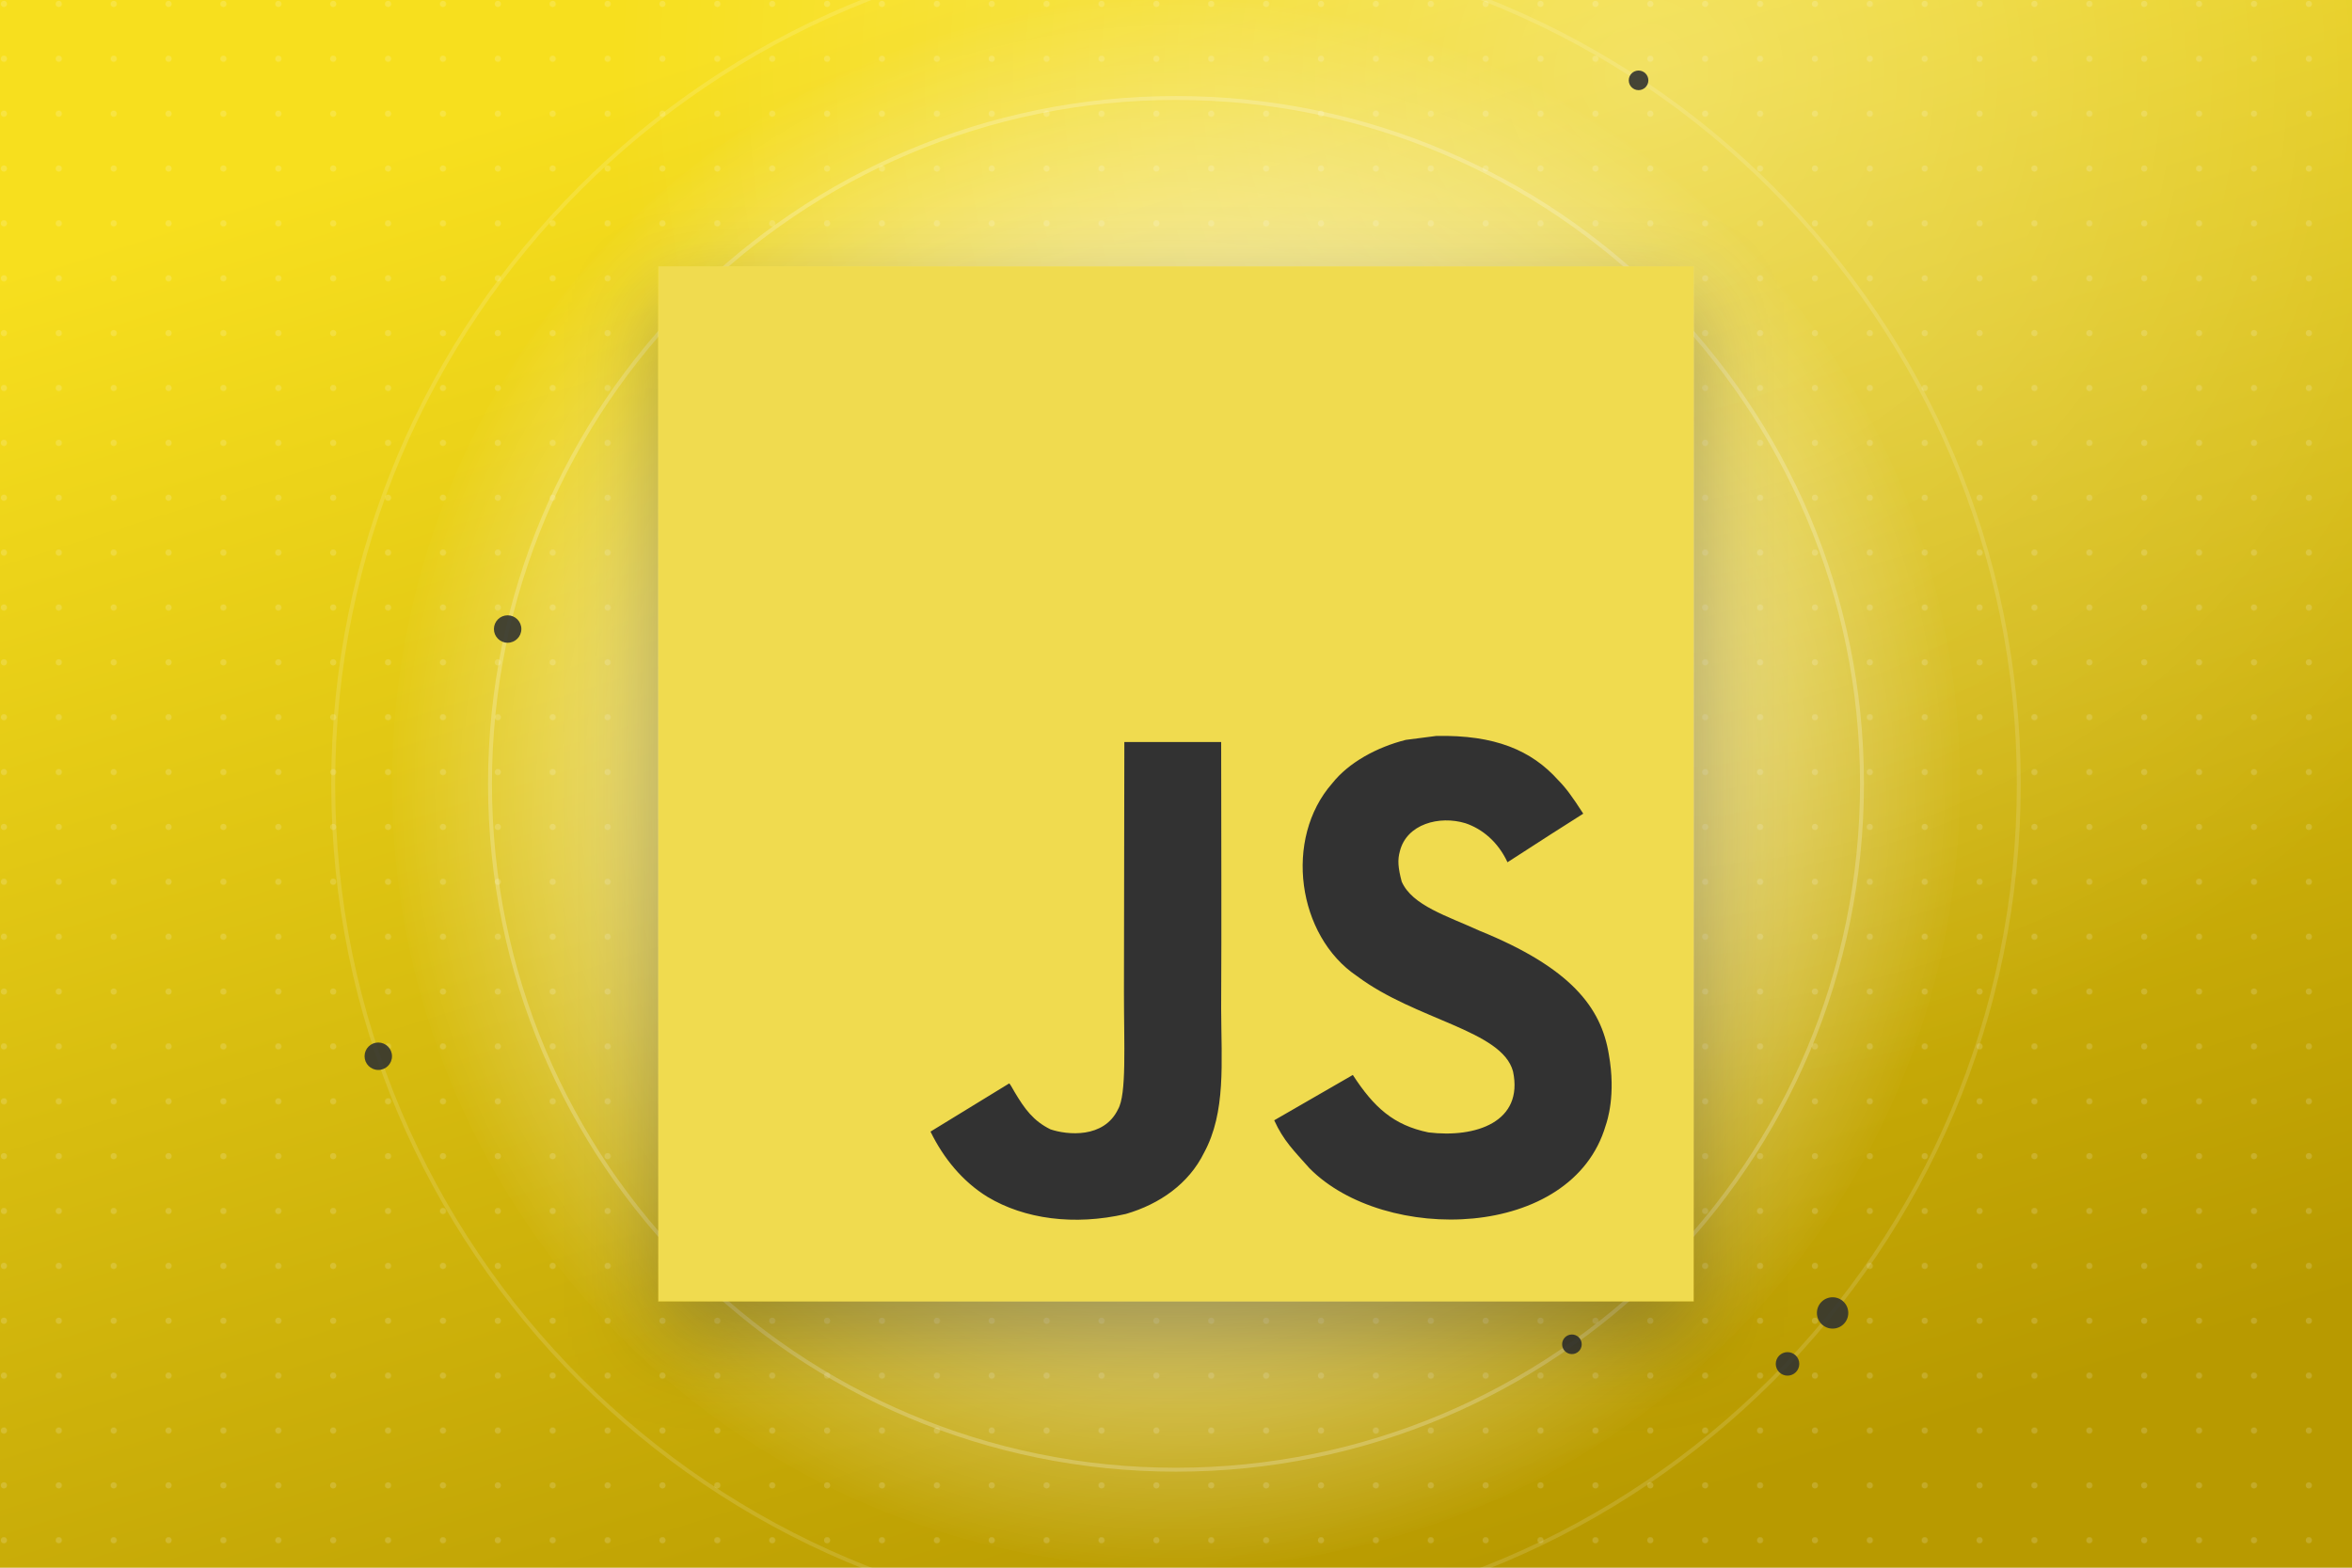
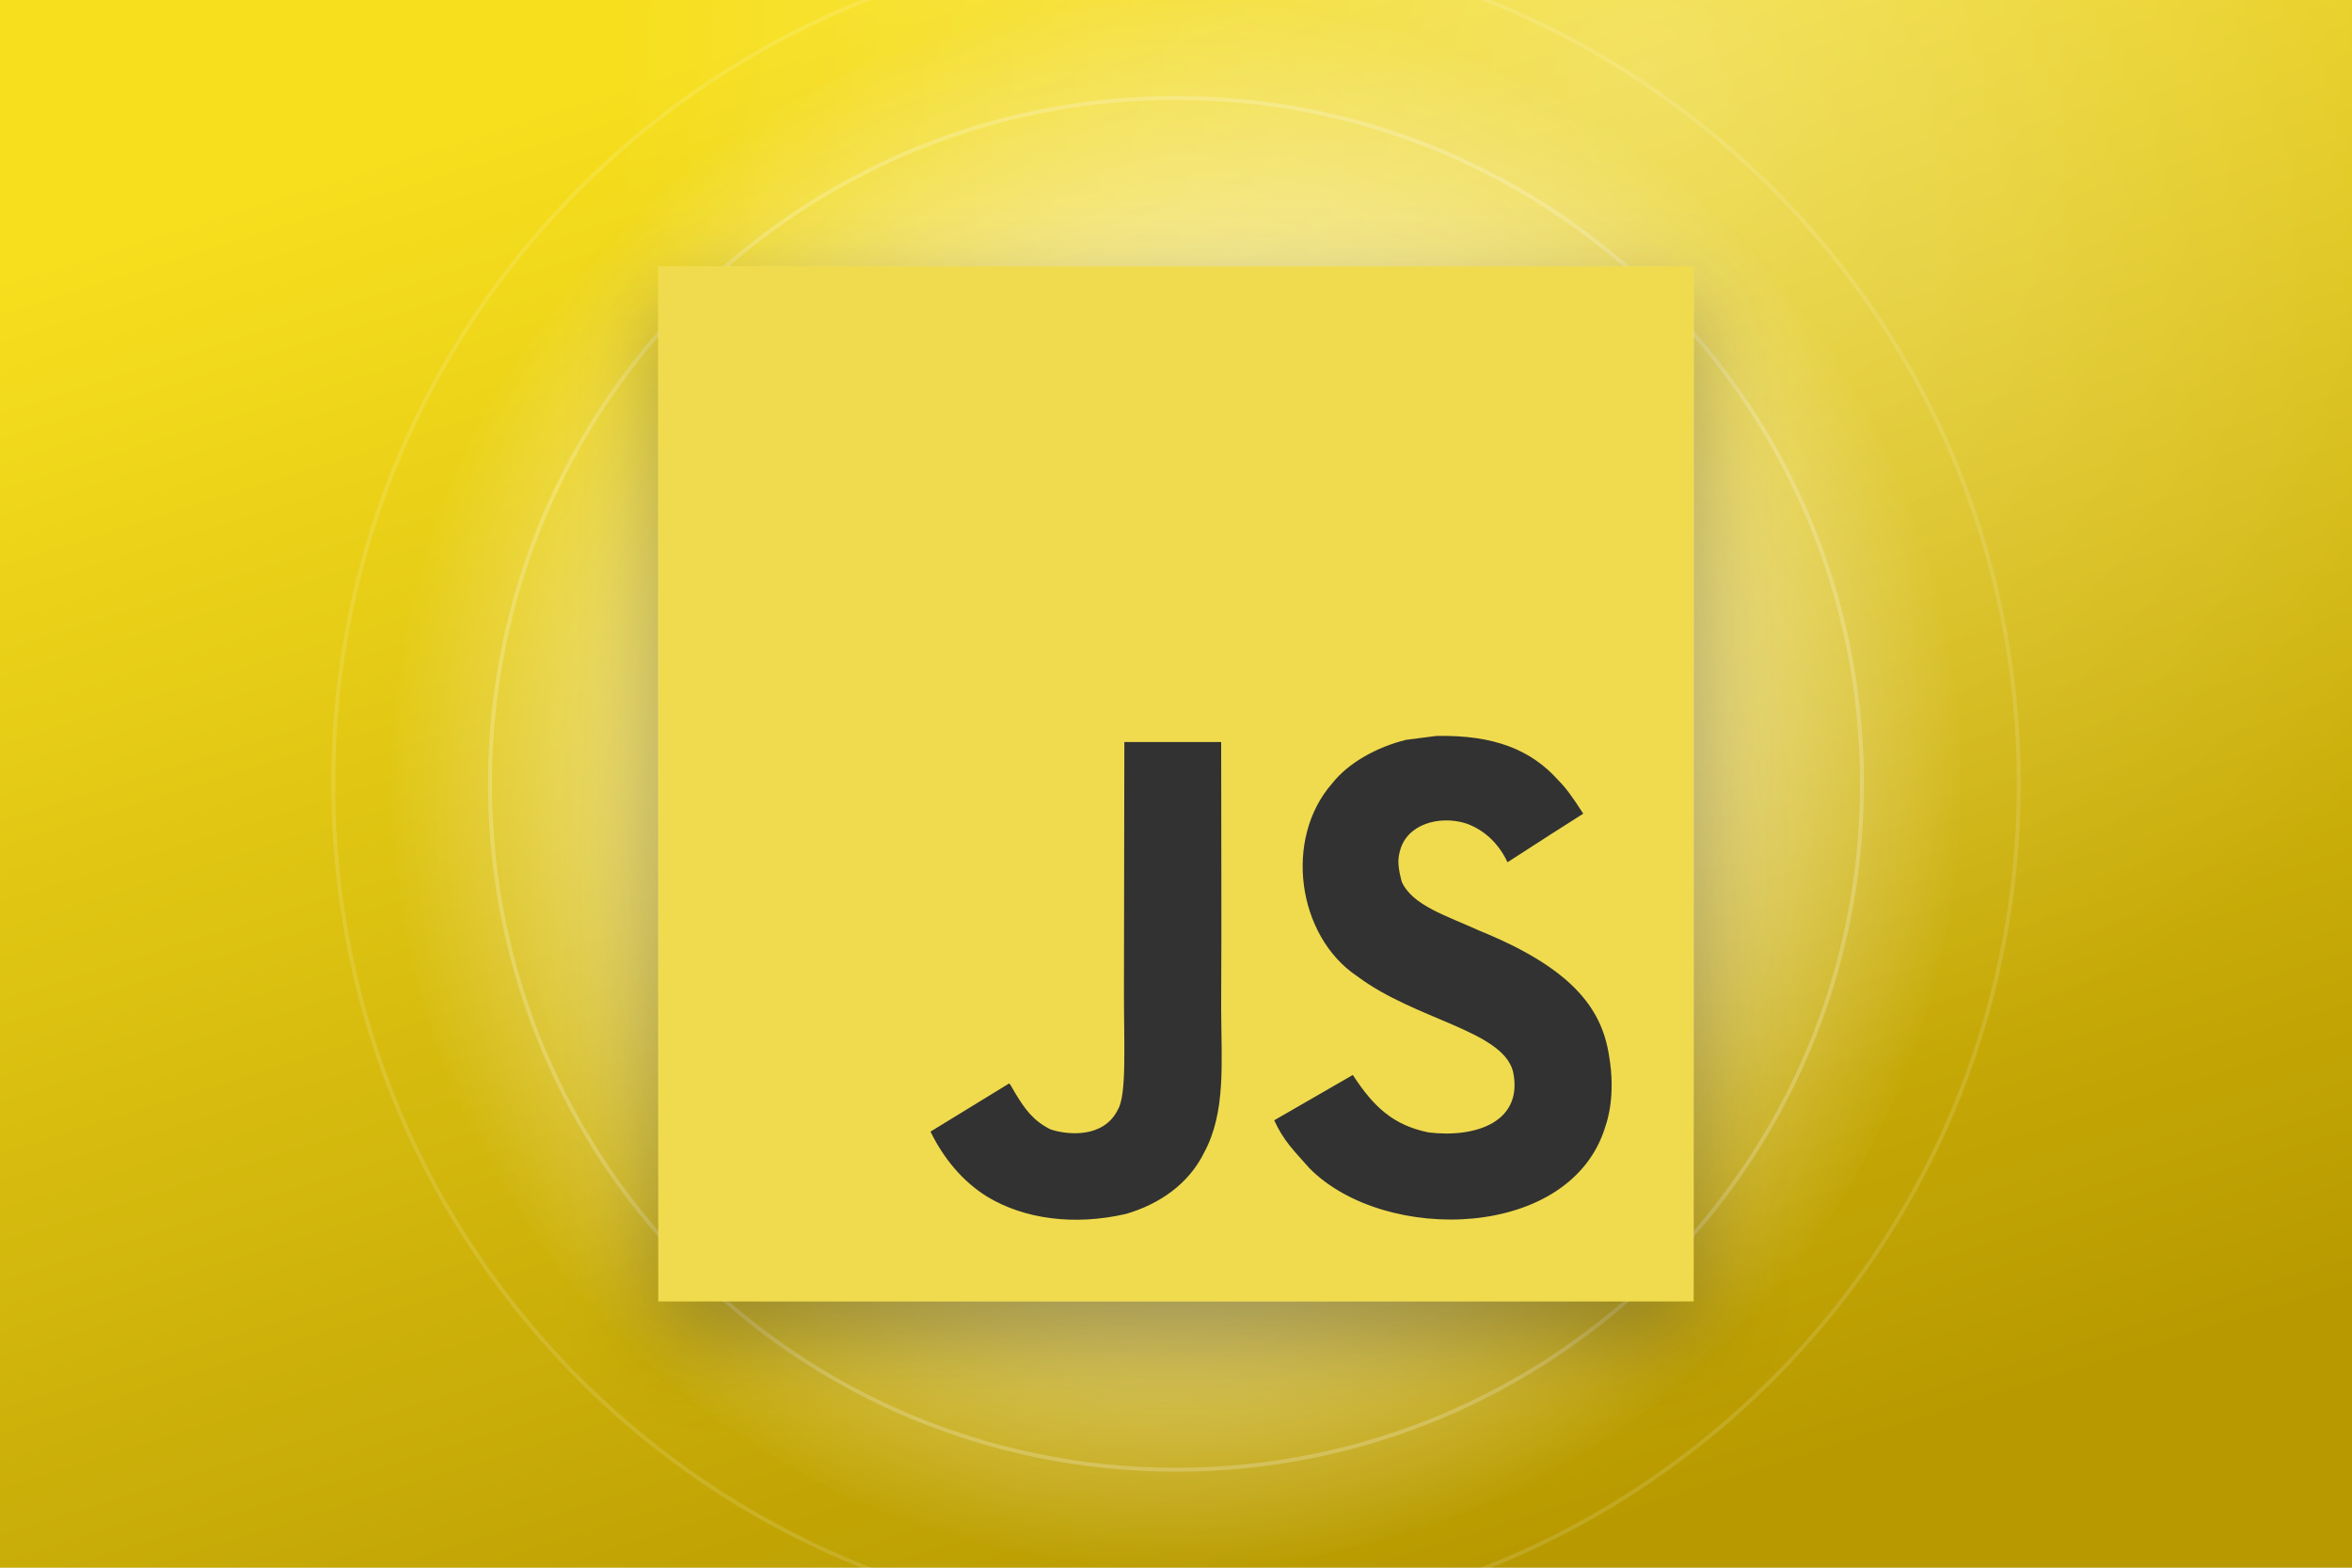
<svg xmlns="http://www.w3.org/2000/svg" viewBox="0 0 1200 800" width="1200" height="800">
  <defs>
    <linearGradient id="bg" gradientTransform="rotate(64 .5 .5)">
      <stop offset="0" stop-color="#F7DF1E" />
      <stop offset="1" stop-color="#b89a00" />
    </linearGradient>
    <radialGradient id="glow">
      <stop offset="0" stop-color="#fff" stop-opacity=".32" />
      <stop offset="1" stop-color="#fff" stop-opacity="0" />
    </radialGradient>
-     <pattern id="dots" width="28" height="28" patternUnits="userSpaceOnUse">
-       <circle cx="2" cy="2" r="1.6" fill="#fff" fill-opacity=".16" />
-     </pattern>
    <radialGradient id="spot">
      <stop offset="0" stop-color="#fff" stop-opacity=".92" />
      <stop offset=".55" stop-color="#fff" stop-opacity=".55" />
      <stop offset="1" stop-color="#fff" stop-opacity="0" />
    </radialGradient>
    <filter id="shadow" x="-40%" y="-40%" width="180%" height="180%">
      <feDropShadow dx="0" dy="18" stdDeviation="22" flood-color="#000" flood-opacity=".28" />
    </filter>
  </defs>
  <rect width="1200" height="800" fill="url(#bg)" />
-   <rect width="1200" height="800" fill="url(#dots)" />
  <circle cx="838" cy="40" r="520" fill="url(#glow)" />
  <circle cx="600" cy="400" r="400" fill="url(#spot)" />
  <circle cx="600" cy="400" r="350" fill="none" stroke="#fff" stroke-opacity="0.22" stroke-width="2" />
  <circle cx="600" cy="400" r="430" fill="none" stroke="#fff" stroke-opacity="0.13" stroke-width="2" />
-   <circle cx="259" cy="321" r="7" fill="#323330" fill-opacity=".9" />
-   <circle cx="912" cy="696" r="6" fill="#323330" fill-opacity=".9" />
-   <circle cx="802" cy="686" r="5" fill="#323330" fill-opacity=".9" />
-   <circle cx="193" cy="539" r="7" fill="#323330" fill-opacity=".9" />
-   <circle cx="935" cy="670" r="8" fill="#323330" fill-opacity=".9" />
-   <circle cx="836" cy="41" r="5" fill="#323330" fill-opacity=".9" />
  <g filter="url(#shadow)">
    <svg x="330" y="130" width="540" height="540" viewBox="0 0 128 128">
      <path fill="#F0DB4F" d="M1.408 1.408h125.184v125.185H1.408z" />
      <path fill="#323330" d="M116.347 96.736c-.917-5.711-4.641-10.508-15.672-14.981-3.832-1.761-8.104-3.022-9.377-5.926-.452-1.69-.512-2.642-.226-3.665.821-3.32 4.784-4.355 7.925-3.403 2.023.678 3.938 2.237 5.093 4.724 5.402-3.498 5.391-3.475 9.163-5.879-1.381-2.141-2.118-3.129-3.022-4.045-3.249-3.629-7.676-5.498-14.756-5.355l-3.688.477c-3.534.893-6.902 2.748-8.877 5.235-5.926 6.724-4.236 18.492 2.975 23.335 7.104 5.332 17.54 6.545 18.873 11.531 1.297 6.104-4.486 8.08-10.234 7.378-4.236-.881-6.592-3.034-9.139-6.949-4.688 2.713-4.688 2.713-9.508 5.485 1.143 2.499 2.344 3.63 4.26 5.795 9.068 9.198 31.76 8.746 35.83-5.176.165-.478 1.261-3.666.38-8.581zM69.462 58.943H57.753l-.048 30.272c0 6.438.333 12.34-.714 14.149-1.713 3.558-6.152 3.117-8.175 2.427-2.059-1.012-3.106-2.451-4.319-4.485-.333-.584-.583-1.036-.667-1.071l-9.52 5.83c1.583 3.249 3.915 6.069 6.902 7.901 4.462 2.678 10.459 3.499 16.731 2.059 4.082-1.189 7.604-3.652 9.448-7.401 2.666-4.915 2.094-10.864 2.07-17.444.06-10.735.001-21.468.001-32.237z" />
    </svg>
  </g>
</svg>
